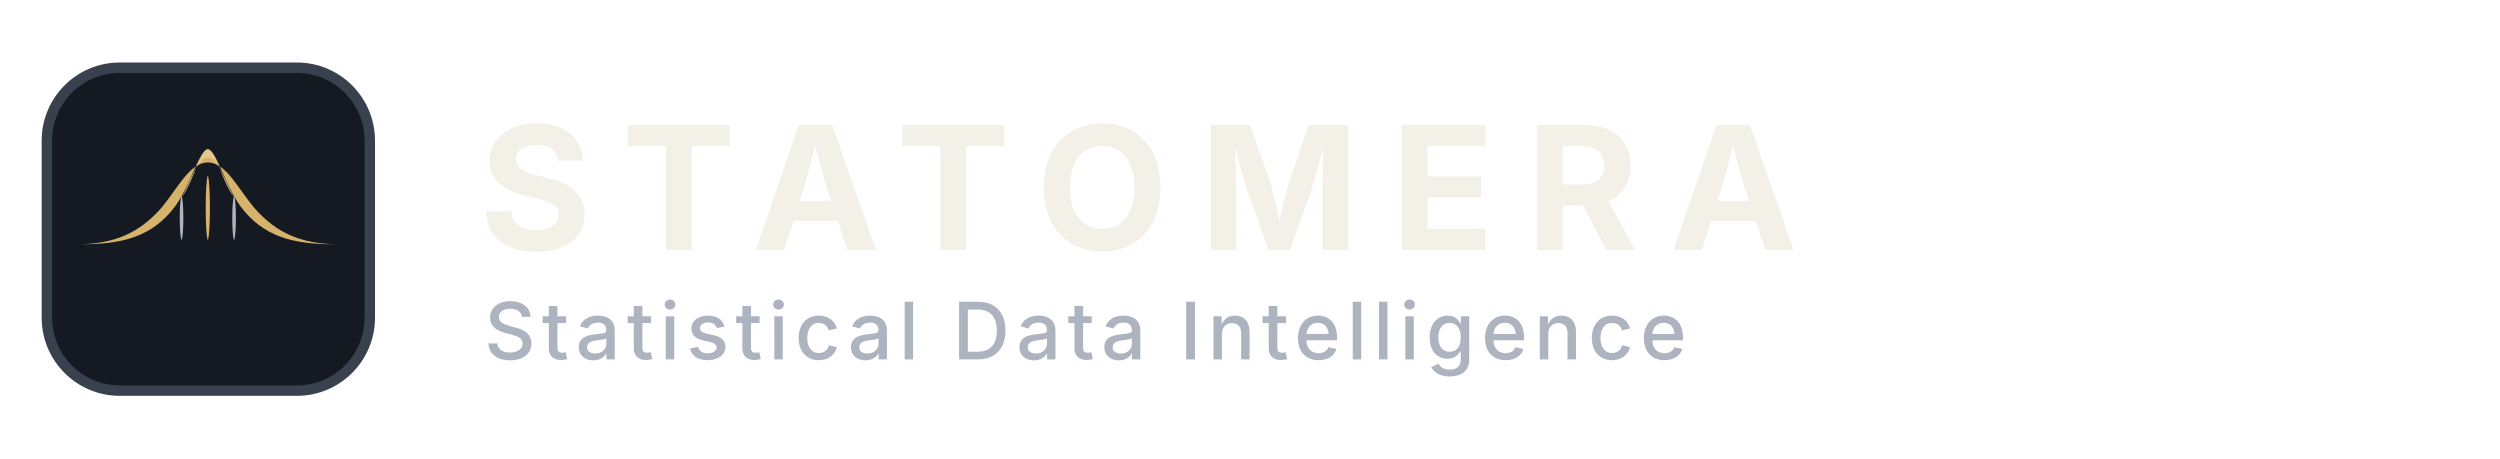
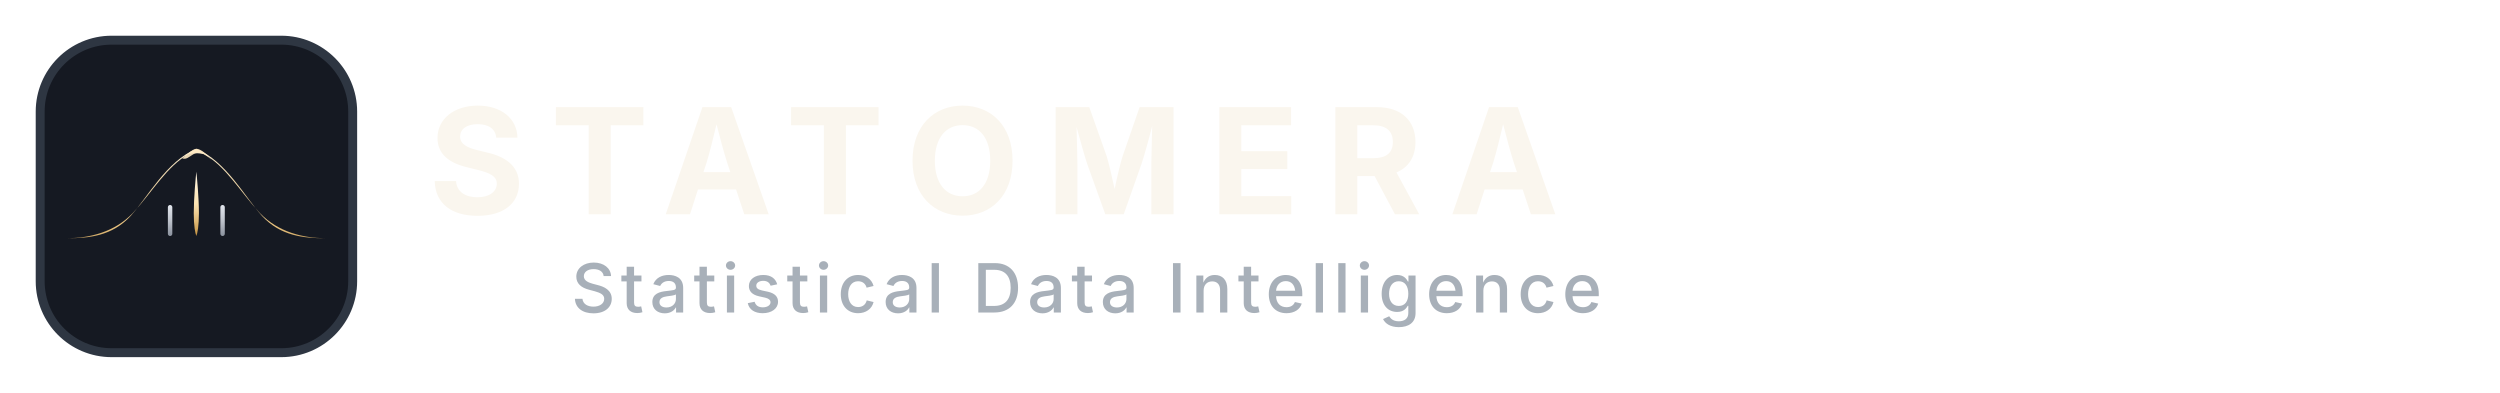
- <svg xmlns="http://www.w3.org/2000/svg" viewBox="0 0 240 44" role="img" aria-labelledby="title description">
-   <g transform="translate(4, 6)">
-     <rect x="0.5" y="0.5" width="31" height="31" rx="7" fill="#151922" stroke="#39414E" />
-     <g transform="translate(1.4, 6.2) scale(0.097)">
-       <path d="M 24 116              C 65 116, 95 109, 118 78              C 133 57, 142 22, 150 22              C 158 22, 167 57, 182 78              C 205 109, 235 116, 276 116              C 242 115, 218 105, 196 80              C 180 61, 168 35, 150 35              C 132 35, 120 61, 104 80              C 82 105, 58 115, 24 116 Z" fill="#D6B36A" />
-       <path d="M 124 70              C 136 53, 143 22, 150 22              C 157 22, 164 53, 176 70              C 169 57, 160 30, 150 30              C 140 30, 131 57, 124 70 Z" fill="#E4C98F" opacity="0.9" />
-       <path d="M 150 48              C 152.8 54, 152.8 106, 150 112              C 147.2 106, 147.2 54, 150 48 Z" fill="#D6B36A" />
-       <path d="M 124 68              C 126.4 72, 126.4 107, 124 112              C 121.6 107, 121.6 72, 124 68 Z" fill="#AEB4BF" />
-       <path d="M 176 68              C 178.4 72, 178.4 107, 176 112              C 173.6 107, 173.6 72, 176 68 Z" fill="#AEB4BF" />
+ <svg xmlns="http://www.w3.org/2000/svg" viewBox="0 0 280 44" width="280" height="44" role="img" aria-labelledby="title desc">
+   <defs>
+     <linearGradient id="archGold" x1="0%" y1="100%" x2="100%" y2="100%">
+       <stop offset="0%" stop-color="#D4A860" stop-opacity="0.9" />
+       <stop offset="20%" stop-color="#E8C27E" />
+       <stop offset="50%" stop-color="#FDF2D9" />
+       <stop offset="80%" stop-color="#E8C27E" />
+       <stop offset="100%" stop-color="#D4A860" stop-opacity="0.9" />
+     </linearGradient>
+     <linearGradient id="centerPillar" x1="50%" y1="0%" x2="50%" y2="100%">
+       <stop offset="0%" stop-color="#FFF6E5" />
+       <stop offset="50%" stop-color="#FDE4B2" />
+       <stop offset="100%" stop-color="#C49240" />
+     </linearGradient>
+     <linearGradient id="silverPillar" x1="50%" y1="0%" x2="50%" y2="100%">
+       <stop offset="0%" stop-color="#E2E6ED" />
+       <stop offset="50%" stop-color="#BEC3CC" />
+       <stop offset="100%" stop-color="#8A919D" />
+     </linearGradient>
+     <linearGradient id="lineLeft" x1="0%" y1="0%" x2="100%" y2="0%">
+       <stop offset="0%" stop-color="#D6A95C" stop-opacity="0" />
+       <stop offset="50%" stop-color="#FCE0A6" />
+       <stop offset="100%" stop-color="#D6A95C" stop-opacity="0.6" />
+     </linearGradient>
+     <linearGradient id="lineRight" x1="0%" y1="0%" x2="100%" y2="0%">
+       <stop offset="0%" stop-color="#D6A95C" stop-opacity="0.6" />
+       <stop offset="50%" stop-color="#FCE0A6" />
+       <stop offset="100%" stop-color="#D6A95C" stop-opacity="0" />
+     </linearGradient>
+   </defs>
+   <g transform="translate(4, 4)">
+     <rect x="0.5" y="0.5" width="35" height="35" rx="8" fill="#151922" stroke="#2E3642" />
+     <g transform="translate(3.5, 12.5) scale(0.0414)">
+       <path d="M 350.0 66.0 C 351.5 78.0, 357.0 138.0, 357.0 178.0 C 357.0 213.0, 353.0 233.0, 350.0 240.0 C 347.0 233.0, 343.0 213.0, 343.0 178.0 C 343.0 138.0, 348.5 78.0, 350.0 66.0 Z" fill="url(#centerPillar)" />
+       <rect x="273" y="156" width="12" height="84" rx="6" fill="url(#silverPillar)" />
+       <rect x="415" y="156" width="12" height="84" rx="6" fill="url(#silverPillar)" />
+       <path d="M 2.0 246.0 C 59.0 246.0, 122.0 240.0, 172.0 186.0 C 219.0 134.0, 269.0 38.0, 350.0 4.0 C 431.0 38.0, 481.0 134.0, 528.0 186.0 C 578.0 240.0, 641.0 246.0, 698.0 246.0 C 639.0 245.0, 572.0 230.0, 522.0 178.0 C 470.0 122.0, 429.0 50.0, 370.0 18.0 C 360.0 16.0, 350.0 16.0, 350.0 16.0 C 350.0 16.0, 340.0 16.0, 330.0 18.0 C 271.0 50.0, 230.0 122.0, 178.0 178.0 C 128.0 230.0, 61.0 245.0, 2.0 246.0 Z" fill="url(#archGold)" />
+       <path d="M 312.0 30.0 C 330.0 14.0, 342.0 4.0, 350.0 4.0 C 360.0 4.0, 374.0 14.0, 392.0 34.0 C 378.0 22.0, 366.0 15.0, 356.0 15.0 C 350.0 15.0, 346.0 16.0, 340.0 20.0 C 330.0 26.0, 322.0 34.0, 312.0 30.0 Z" fill="#FFE9C2" opacity="0.9" />
    </g>
  </g>
-   <text x="46" y="24" fill="#F3F0E8" font-family="Inter, system-ui, -apple-system, 'Segoe UI', Roboto, sans-serif" font-size="16.5" font-weight="700" letter-spacing="0.18em">STATOMERA</text>
-   <text x="46.5" y="34.5" fill="#AEB4BF" font-family="Inter, system-ui, -apple-system, 'Segoe UI', Roboto, sans-serif" font-size="7.6" font-weight="450" letter-spacing="0.08em">Statistical Data Intelligence</text>
+   <text x="48" y="24" fill="#FAF6EE" font-family="Inter, system-ui, -apple-system, 'Segoe UI', Roboto, sans-serif" font-size="16.5" font-weight="700" letter-spacing="0.18em">STATOMERA</text>
+   <line x1="48" y1="32.5" x2="60" y2="32.5" stroke="url(#lineLeft)" stroke-width="1.2" stroke-linecap="round" />
+   <text x="64" y="35" fill="#A8B0B9" font-family="Inter, system-ui, -apple-system, 'Segoe UI', Roboto, sans-serif" font-size="7.6" font-weight="450" letter-spacing="0.08em">Statistical Data Intelligence</text>
+   <line x1="198" y1="32.5" x2="210" y2="32.5" stroke="url(#lineRight)" stroke-width="1.2" stroke-linecap="round" />
</svg>
